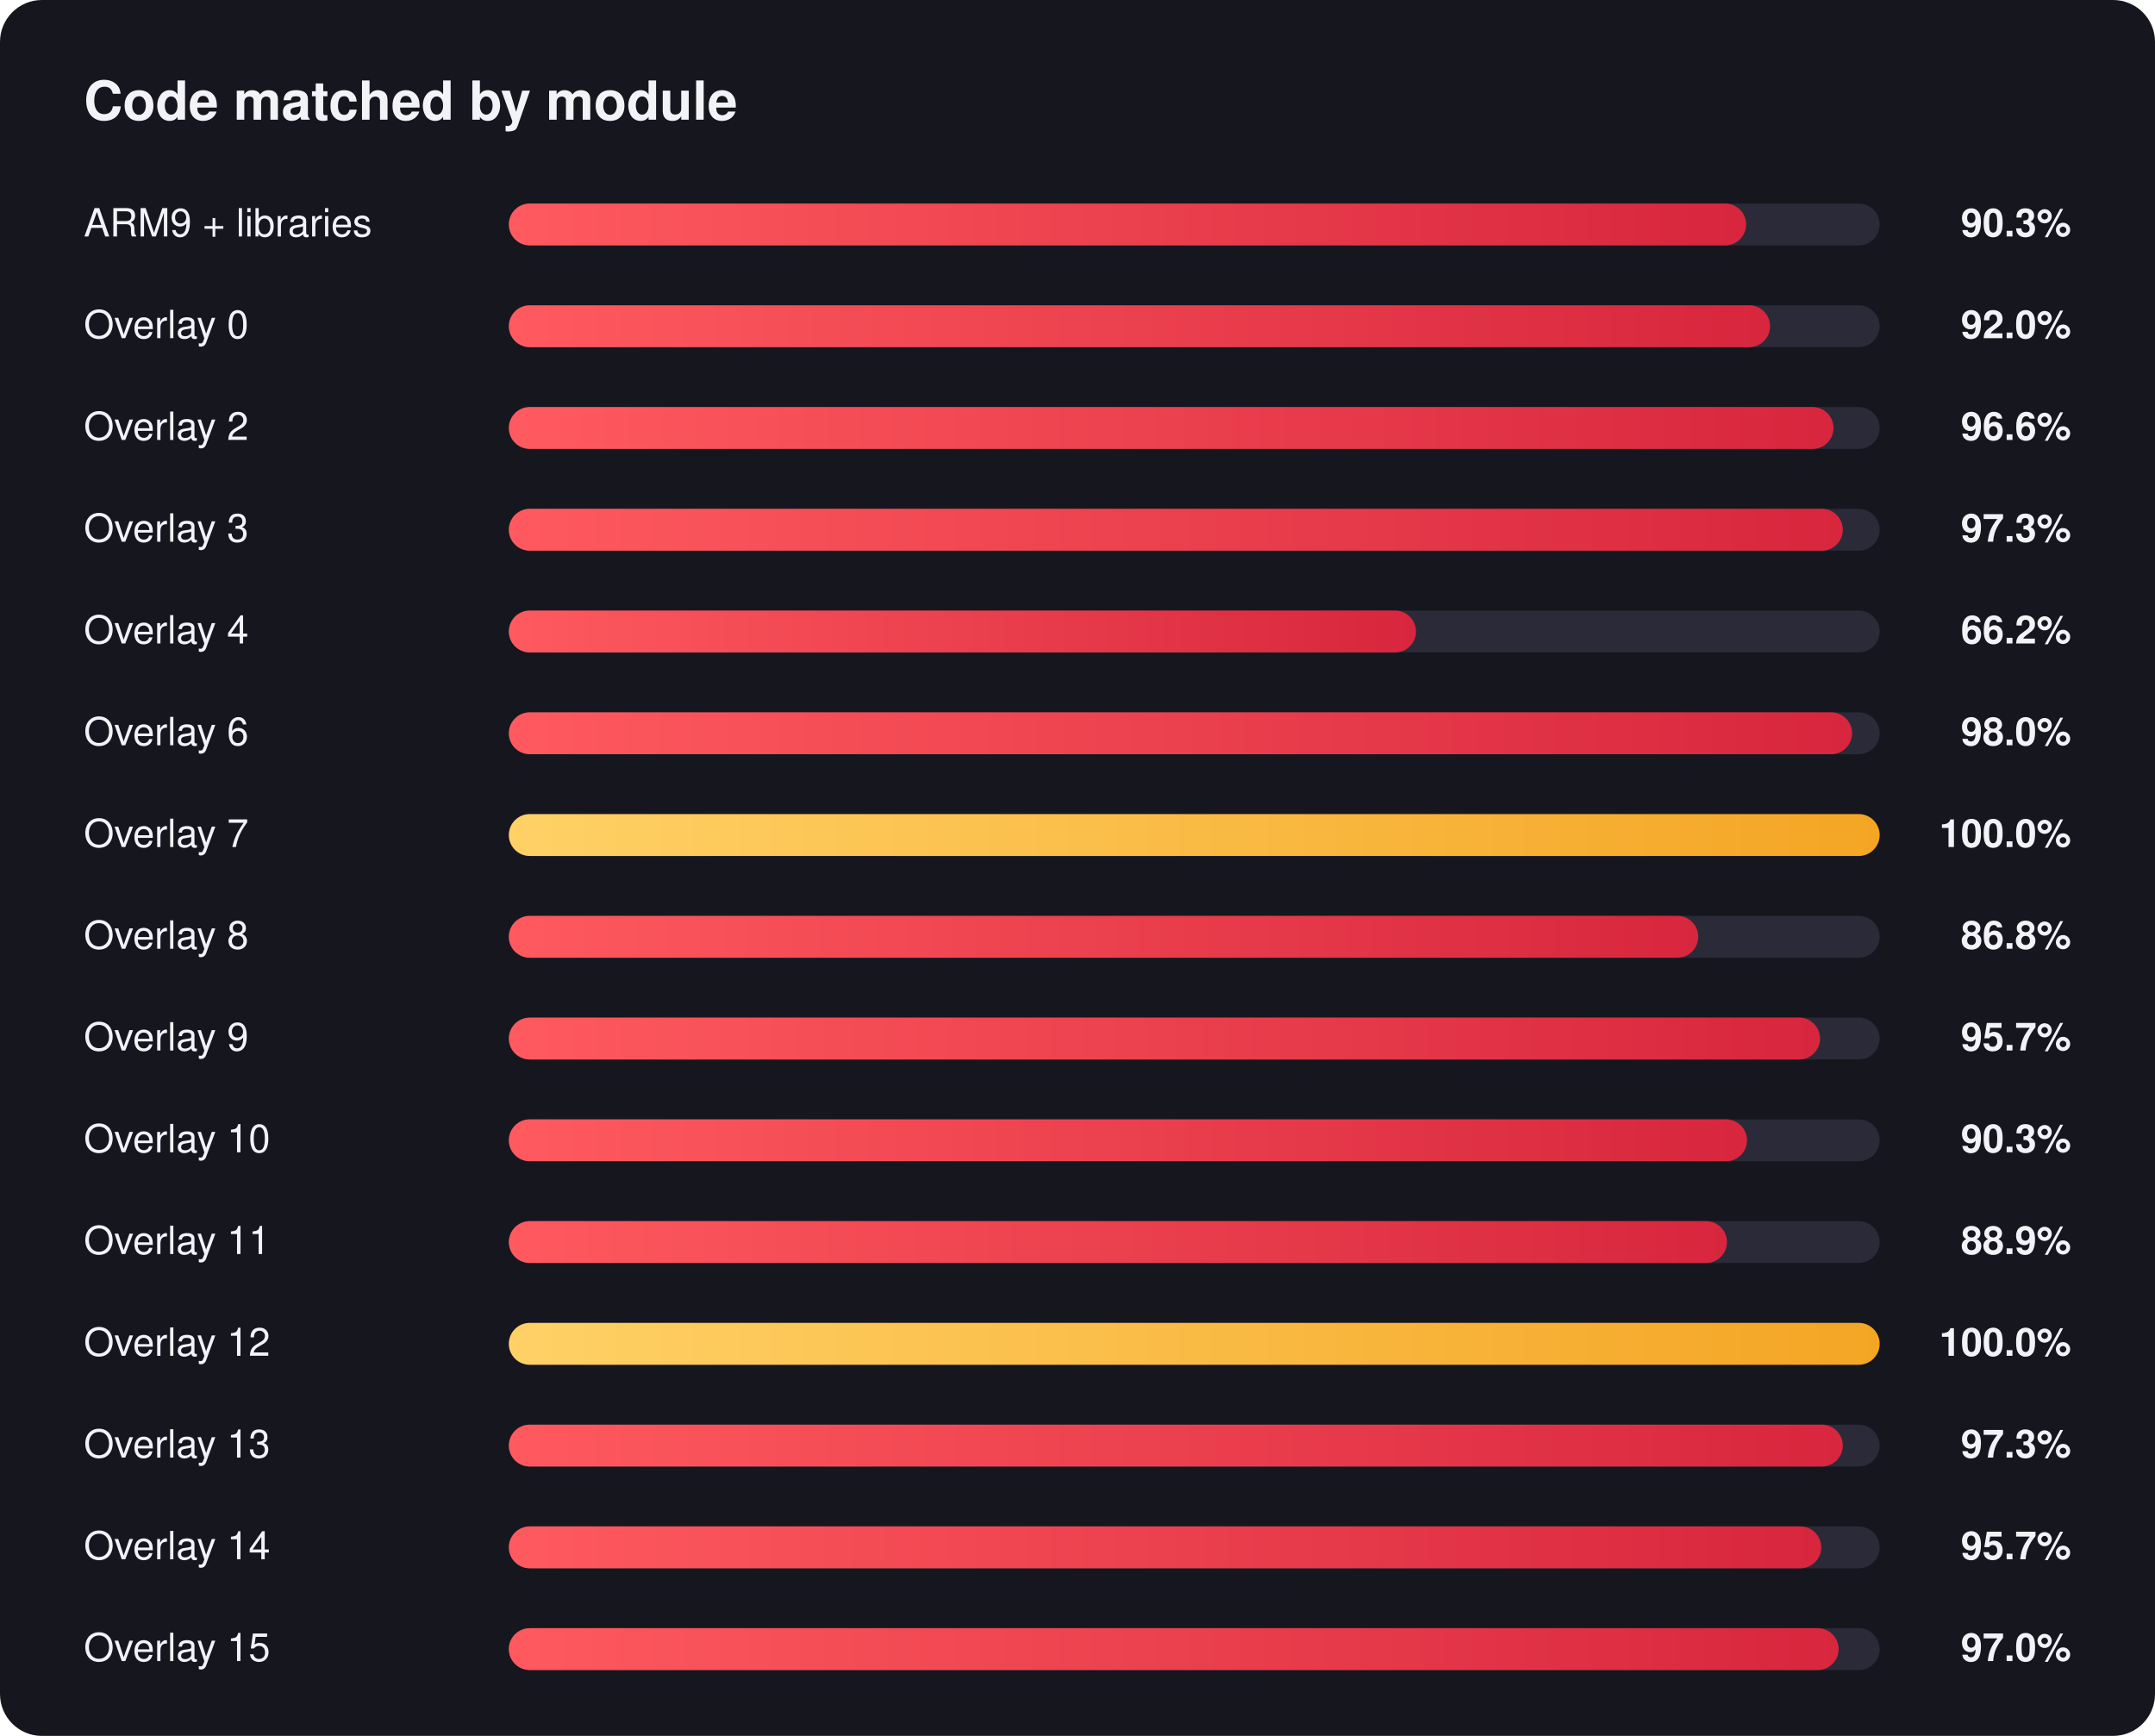
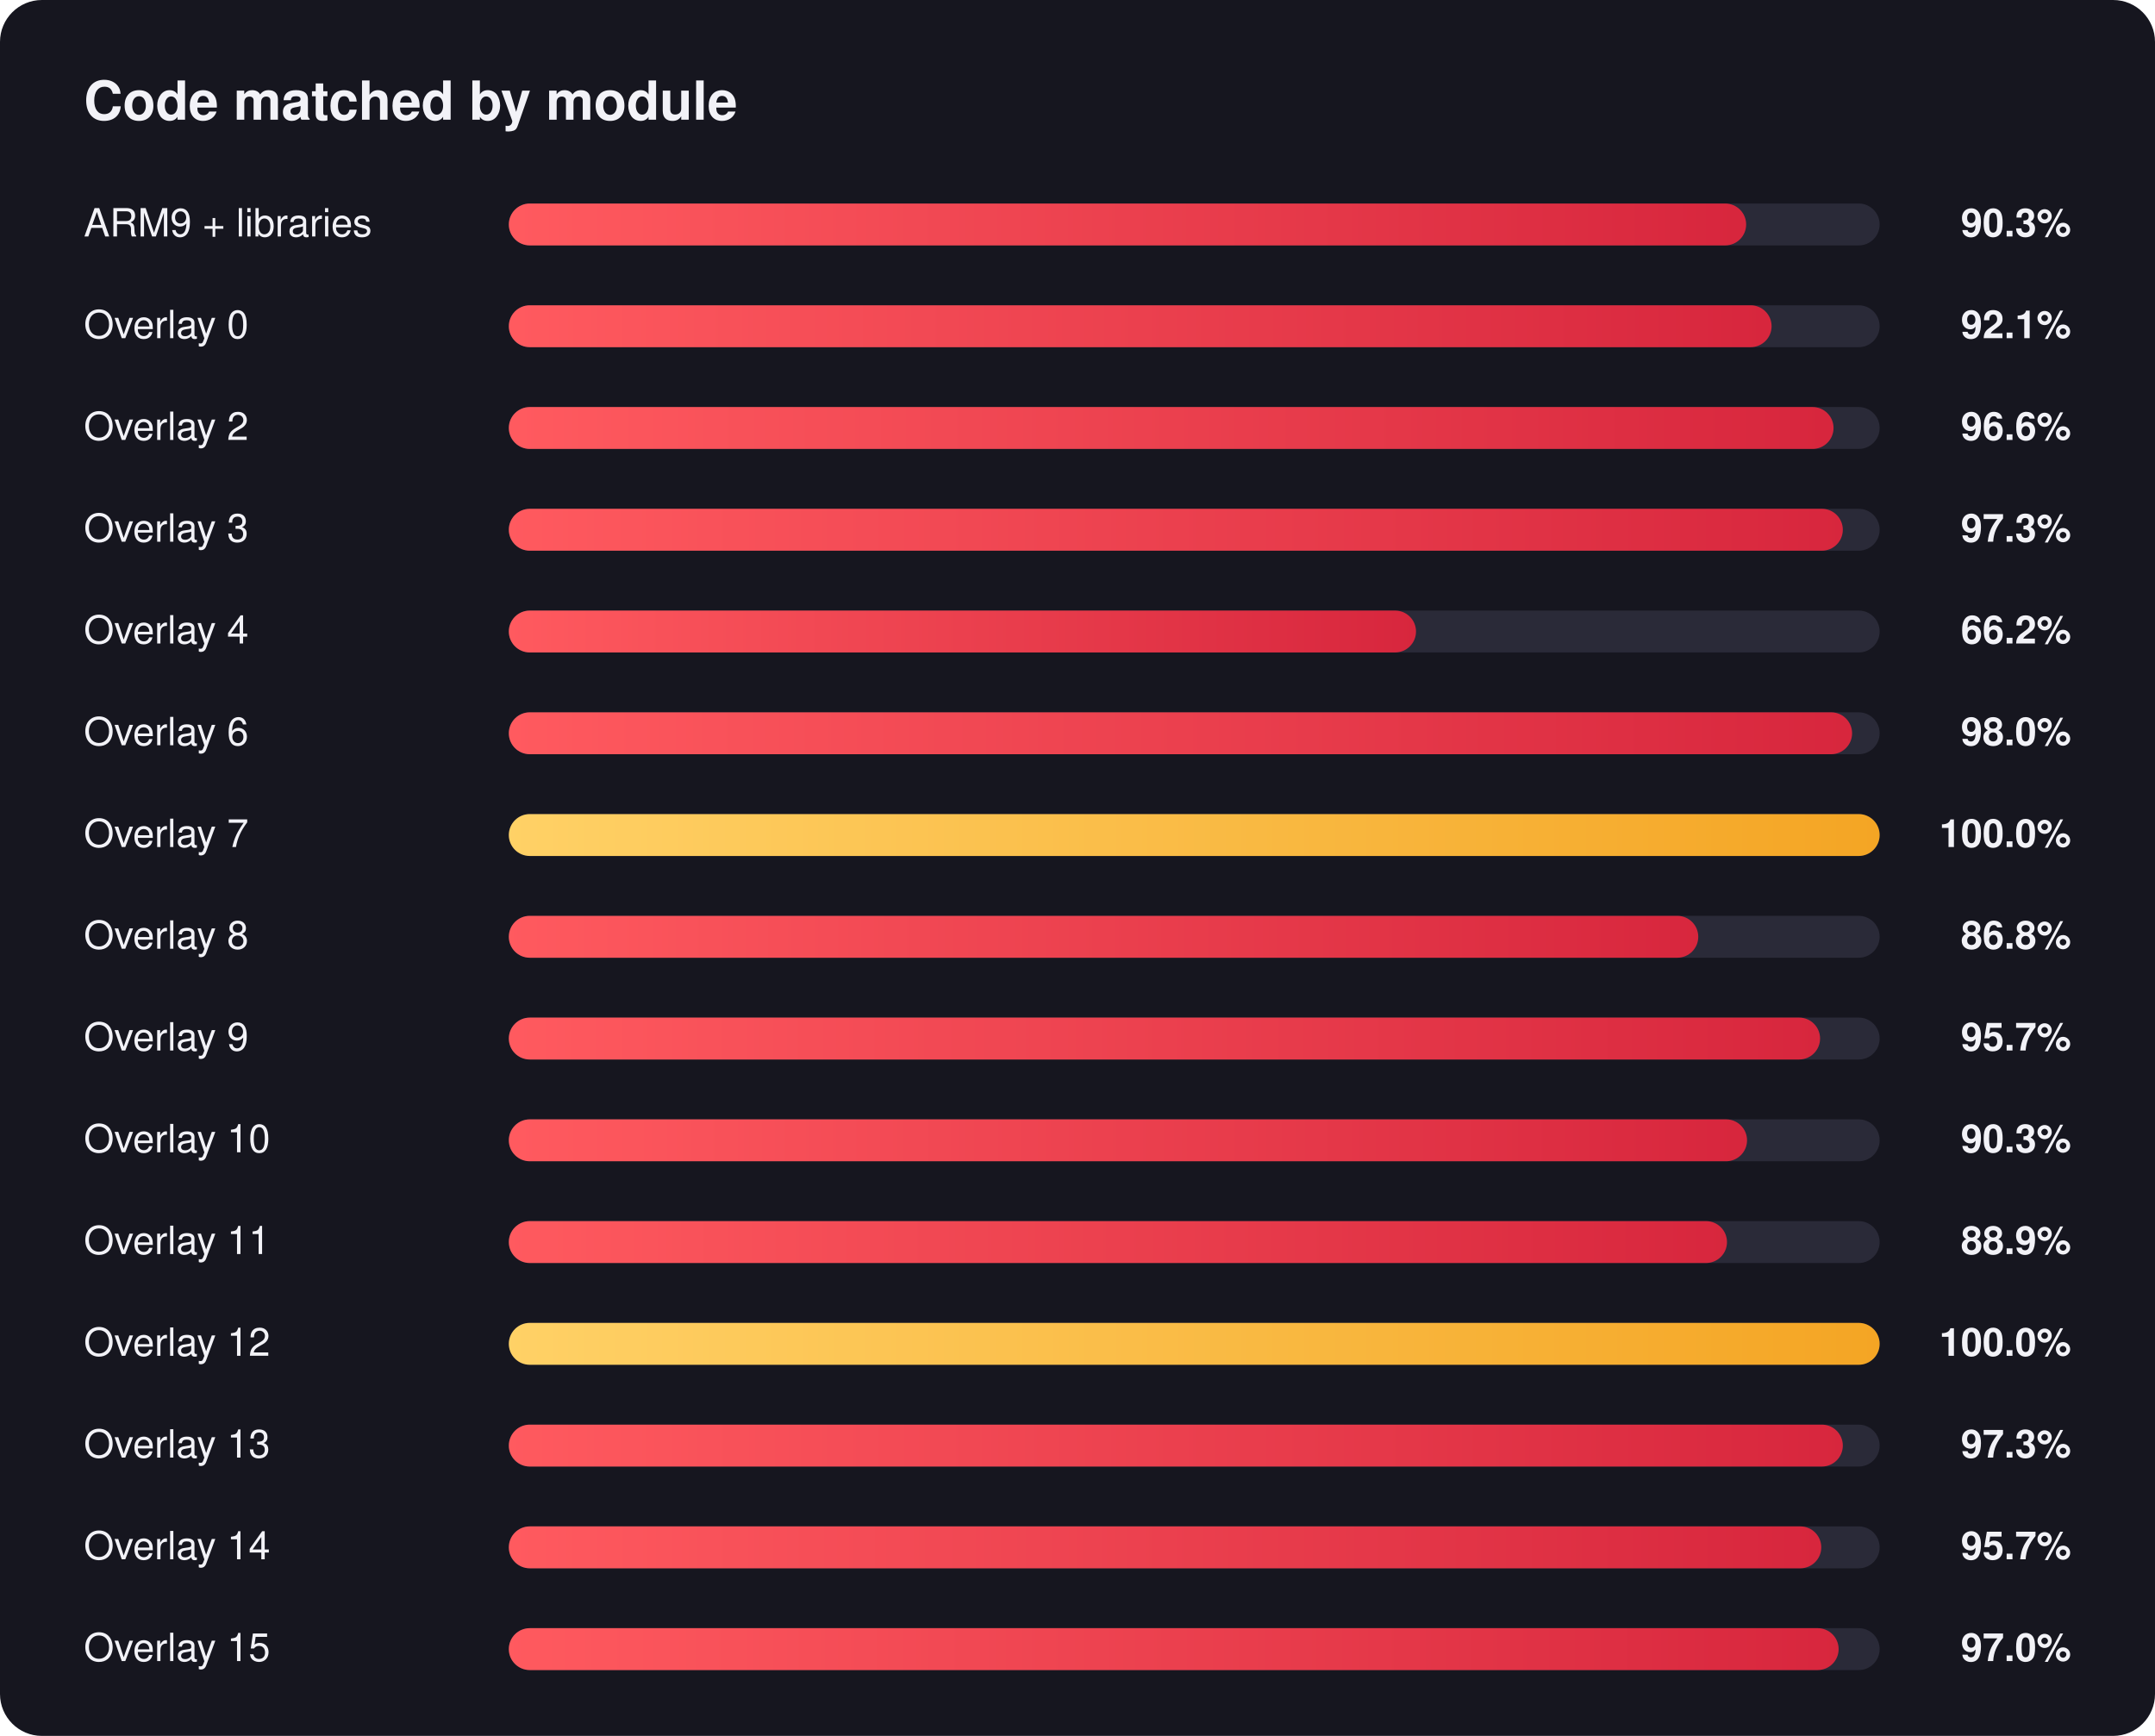
<svg xmlns="http://www.w3.org/2000/svg" width="720" height="580" viewBox="0 0 720 580" font-family="Segoe UI, Helvetica, Arial, sans-serif">
  <defs>
    <linearGradient id="red" x1="0" x2="1" y1="0" y2="0">
      <stop offset="0" stop-color="#ff5a5f" />
      <stop offset="1" stop-color="#d7263d" />
    </linearGradient>
    <linearGradient id="gold" x1="0" x2="1" y1="0" y2="0">
      <stop offset="0" stop-color="#ffd166" />
      <stop offset="1" stop-color="#f4a524" />
    </linearGradient>
  </defs>
  <rect width="720" height="580" rx="14" fill="#16161f" />
  <text x="28" y="40" fill="#f2f2f7" font-size="18" font-weight="700">Code matched by module</text>
  <text x="28" y="79" fill="#f2f2f7" font-size="13">ARM9 + libraries</text>
  <text x="692" y="79" fill="#f2f2f7" font-size="13" font-weight="600" text-anchor="end">90.3%</text>
  <rect x="170" y="68" width="458" height="14" rx="7.0" fill="#2a2a38" />
  <rect x="170" y="68" width="413.4" height="14" rx="7.0" fill="url(#red)" />
  <text x="28" y="113" fill="#f2f2f7" font-size="13">Overlay 0</text>
-   <text x="692" y="113" fill="#f2f2f7" font-size="13" font-weight="600" text-anchor="end">92.0%</text>
+   <text x="692" y="113" fill="#f2f2f7" font-size="13" font-weight="600" text-anchor="end">92.1%</text>
  <rect x="170" y="102" width="458" height="14" rx="7.0" fill="#2a2a38" />
-   <rect x="170" y="102" width="421.4" height="14" rx="7.0" fill="url(#red)" />
+   <rect x="170" y="102" width="421.9" height="14" rx="7.0" fill="url(#red)" />
  <text x="28" y="147" fill="#f2f2f7" font-size="13">Overlay 2</text>
  <text x="692" y="147" fill="#f2f2f7" font-size="13" font-weight="600" text-anchor="end">96.6%</text>
  <rect x="170" y="136" width="458" height="14" rx="7.0" fill="#2a2a38" />
  <rect x="170" y="136" width="442.6" height="14" rx="7.0" fill="url(#red)" />
  <text x="28" y="181" fill="#f2f2f7" font-size="13">Overlay 3</text>
  <text x="692" y="181" fill="#f2f2f7" font-size="13" font-weight="600" text-anchor="end">97.3%</text>
  <rect x="170" y="170" width="458" height="14" rx="7.0" fill="#2a2a38" />
  <rect x="170" y="170" width="445.7" height="14" rx="7.0" fill="url(#red)" />
  <text x="28" y="215" fill="#f2f2f7" font-size="13">Overlay 4</text>
  <text x="692" y="215" fill="#f2f2f7" font-size="13" font-weight="600" text-anchor="end">66.2%</text>
  <rect x="170" y="204" width="458" height="14" rx="7.0" fill="#2a2a38" />
  <rect x="170" y="204" width="303.1" height="14" rx="7.0" fill="url(#red)" />
  <text x="28" y="249" fill="#f2f2f7" font-size="13">Overlay 6</text>
  <text x="692" y="249" fill="#f2f2f7" font-size="13" font-weight="600" text-anchor="end">98.0%</text>
  <rect x="170" y="238" width="458" height="14" rx="7.0" fill="#2a2a38" />
  <rect x="170" y="238" width="448.8" height="14" rx="7.0" fill="url(#red)" />
  <text x="28" y="283" fill="#f2f2f7" font-size="13">Overlay 7</text>
  <text x="692" y="283" fill="#f2f2f7" font-size="13" font-weight="600" text-anchor="end">100.0%</text>
  <rect x="170" y="272" width="458" height="14" rx="7.0" fill="#2a2a38" />
  <rect x="170" y="272" width="458.0" height="14" rx="7.0" fill="url(#gold)" />
  <text x="28" y="317" fill="#f2f2f7" font-size="13">Overlay 8</text>
  <text x="692" y="317" fill="#f2f2f7" font-size="13" font-weight="600" text-anchor="end">86.8%</text>
  <rect x="170" y="306" width="458" height="14" rx="7.0" fill="#2a2a38" />
  <rect x="170" y="306" width="397.4" height="14" rx="7.0" fill="url(#red)" />
  <text x="28" y="351" fill="#f2f2f7" font-size="13">Overlay 9</text>
  <text x="692" y="351" fill="#f2f2f7" font-size="13" font-weight="600" text-anchor="end">95.7%</text>
  <rect x="170" y="340" width="458" height="14" rx="7.0" fill="#2a2a38" />
  <rect x="170" y="340" width="438.1" height="14" rx="7.0" fill="url(#red)" />
  <text x="28" y="385" fill="#f2f2f7" font-size="13">Overlay 10</text>
  <text x="692" y="385" fill="#f2f2f7" font-size="13" font-weight="600" text-anchor="end">90.3%</text>
  <rect x="170" y="374" width="458" height="14" rx="7.0" fill="#2a2a38" />
  <rect x="170" y="374" width="413.7" height="14" rx="7.0" fill="url(#red)" />
  <text x="28" y="419" fill="#f2f2f7" font-size="13">Overlay 11</text>
  <text x="692" y="419" fill="#f2f2f7" font-size="13" font-weight="600" text-anchor="end">88.9%</text>
  <rect x="170" y="408" width="458" height="14" rx="7.0" fill="#2a2a38" />
  <rect x="170" y="408" width="407.0" height="14" rx="7.0" fill="url(#red)" />
  <text x="28" y="453" fill="#f2f2f7" font-size="13">Overlay 12</text>
  <text x="692" y="453" fill="#f2f2f7" font-size="13" font-weight="600" text-anchor="end">100.0%</text>
  <rect x="170" y="442" width="458" height="14" rx="7.0" fill="#2a2a38" />
  <rect x="170" y="442" width="458.0" height="14" rx="7.0" fill="url(#gold)" />
  <text x="28" y="487" fill="#f2f2f7" font-size="13">Overlay 13</text>
  <text x="692" y="487" fill="#f2f2f7" font-size="13" font-weight="600" text-anchor="end">97.3%</text>
  <rect x="170" y="476" width="458" height="14" rx="7.0" fill="#2a2a38" />
  <rect x="170" y="476" width="445.7" height="14" rx="7.0" fill="url(#red)" />
  <text x="28" y="521" fill="#f2f2f7" font-size="13">Overlay 14</text>
  <text x="692" y="521" fill="#f2f2f7" font-size="13" font-weight="600" text-anchor="end">95.7%</text>
  <rect x="170" y="510" width="458" height="14" rx="7.0" fill="#2a2a38" />
  <rect x="170" y="510" width="438.5" height="14" rx="7.0" fill="url(#red)" />
  <text x="28" y="555" fill="#f2f2f7" font-size="13">Overlay 15</text>
  <text x="692" y="555" fill="#f2f2f7" font-size="13" font-weight="600" text-anchor="end">97.0%</text>
  <rect x="170" y="544" width="458" height="14" rx="7.0" fill="#2a2a38" />
  <rect x="170" y="544" width="444.3" height="14" rx="7.0" fill="url(#red)" />
</svg>
